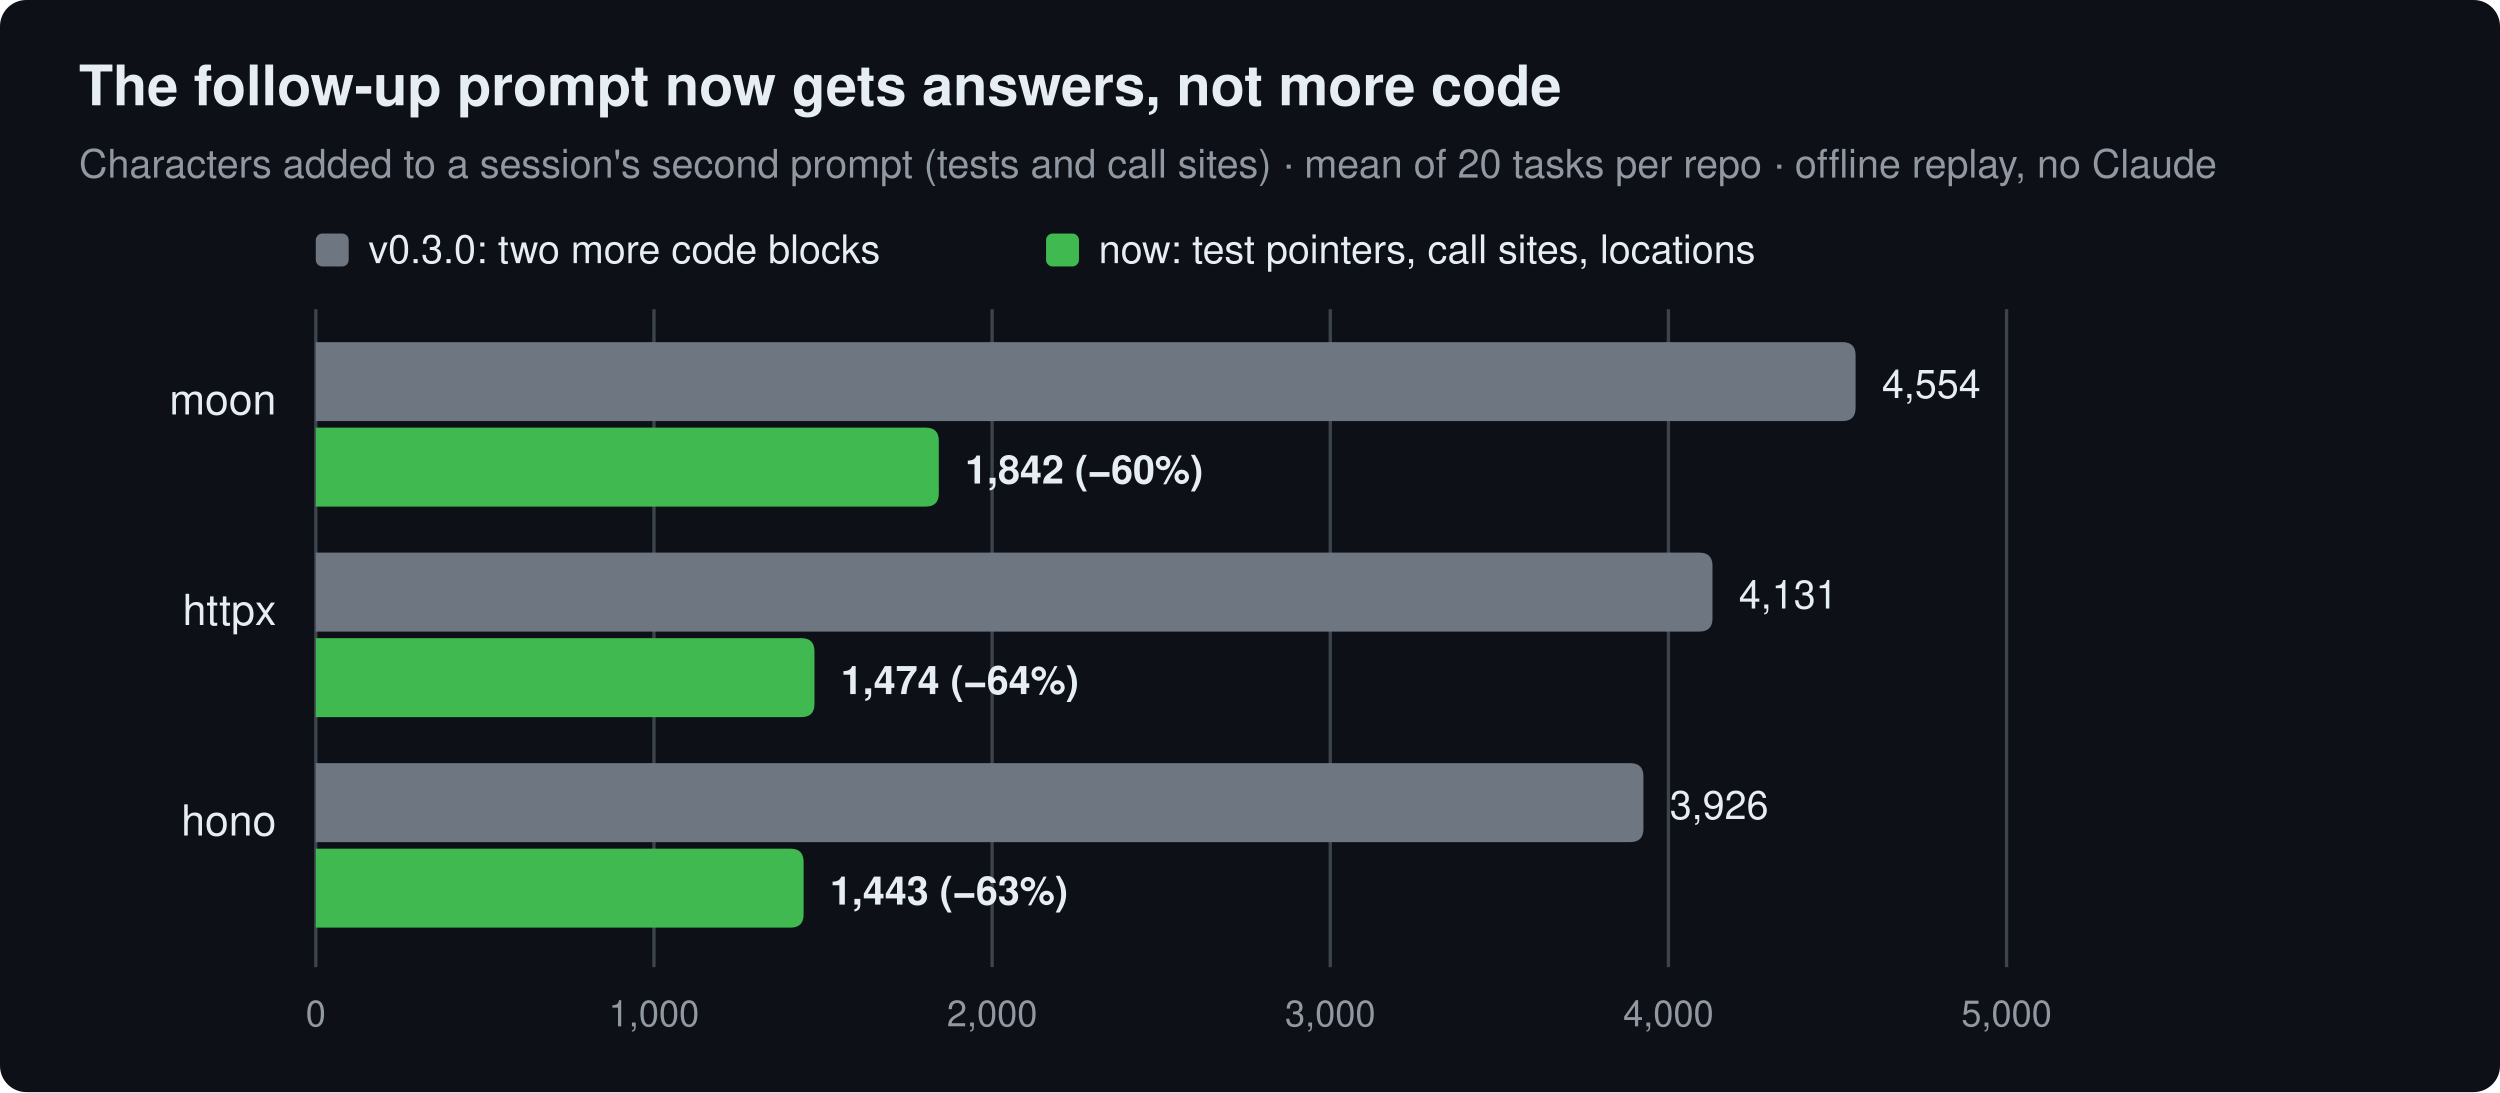
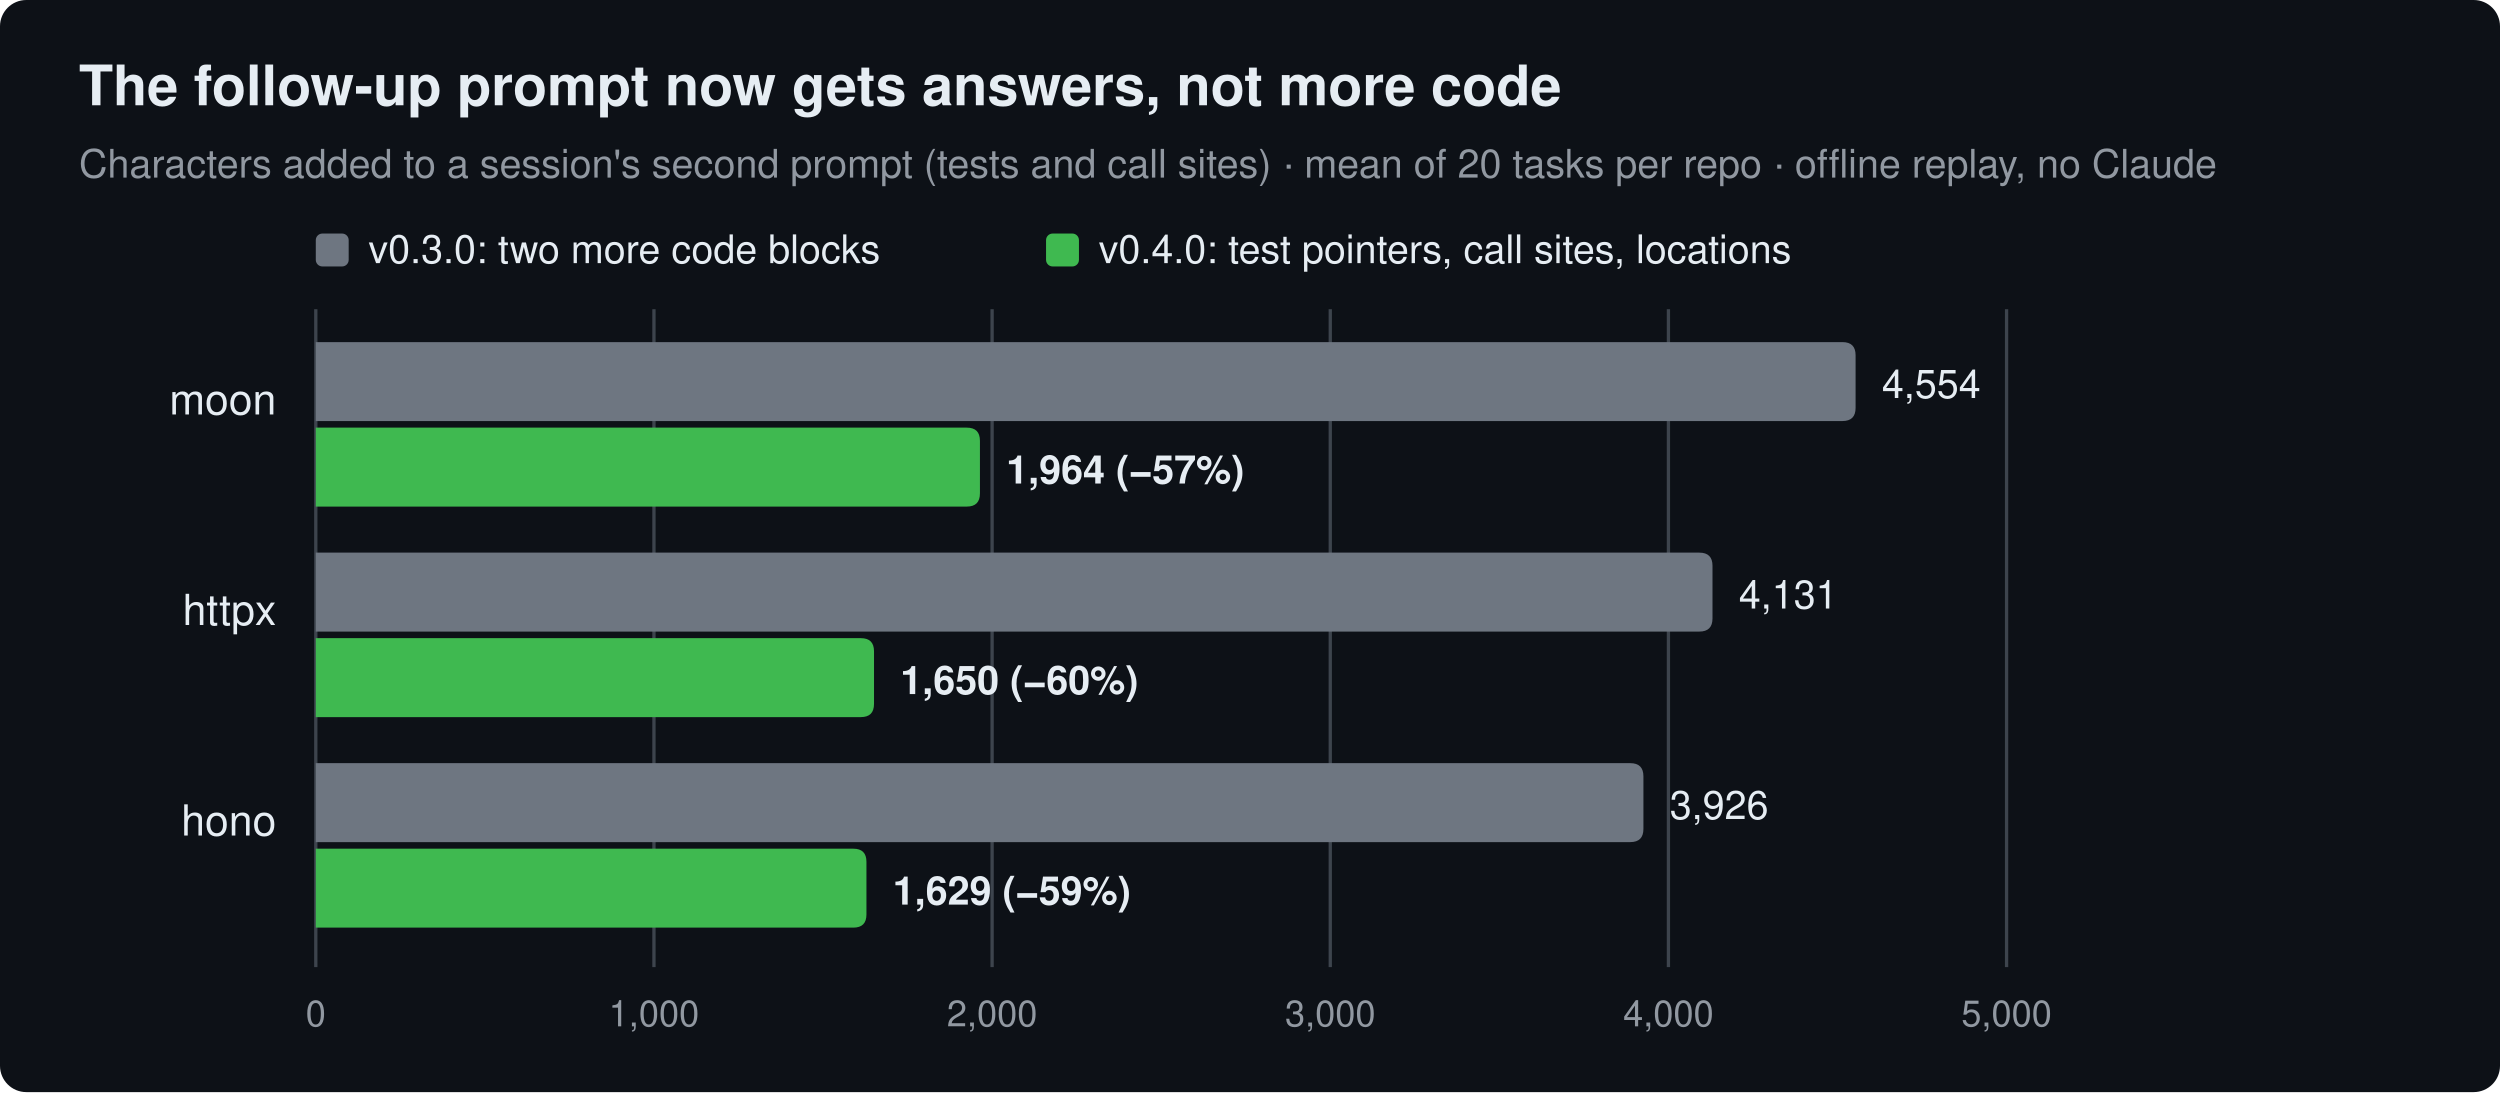
- <svg xmlns="http://www.w3.org/2000/svg" width="760" height="332" viewBox="0 0 760 332" role="img" aria-label="Characters injected into the second prompt, v0.3.0 vs now">
+ <svg xmlns="http://www.w3.org/2000/svg" width="760" height="332" viewBox="0 0 760 332" role="img" aria-label="Characters injected into the second prompt, v0.3.0 vs v0.4.0">
  <rect width="760" height="332" rx="8" fill="#0d1117" />
  <text x="24.0" y="32.0" font-family="-apple-system,BlinkMacSystemFont,'Segoe UI',Helvetica,Arial,sans-serif" font-size="17" fill="#e6edf3" text-anchor="start" font-weight="600">The follow-up prompt now gets answers, not more code</text>
  <text x="24.0" y="54.0" font-family="-apple-system,BlinkMacSystemFont,'Segoe UI',Helvetica,Arial,sans-serif" font-size="12" fill="#9198a1" text-anchor="start" font-weight="normal">Characters added to a session's second prompt (tests and call sites) · mean of 20 tasks per repo · offline replay, no Claude</text>
  <rect x="96" y="71" width="10" height="10" rx="2" fill="#6e7681" />
  <text x="112.0" y="80.0" font-family="-apple-system,BlinkMacSystemFont,'Segoe UI',Helvetica,Arial,sans-serif" font-size="12" fill="#e6edf3" text-anchor="start" font-weight="normal">v0.3.0: two more code blocks</text>
  <rect x="318" y="71" width="10" height="10" rx="2" fill="#3fb950" />
-   <text x="334.0" y="80.0" font-family="-apple-system,BlinkMacSystemFont,'Segoe UI',Helvetica,Arial,sans-serif" font-size="12" fill="#e6edf3" text-anchor="start" font-weight="normal">now: test pointers, call sites, locations</text>
+   <text x="334.0" y="80.0" font-family="-apple-system,BlinkMacSystemFont,'Segoe UI',Helvetica,Arial,sans-serif" font-size="12" fill="#e6edf3" text-anchor="start" font-weight="normal">v0.4.0: test pointers, call sites, locations</text>
  <line x1="96.0" y1="94" x2="96.0" y2="294" stroke="#3d444d" stroke-width="1" />
  <text x="96.0" y="312.0" font-family="-apple-system,BlinkMacSystemFont,'Segoe UI',Helvetica,Arial,sans-serif" font-size="11" fill="#9198a1" text-anchor="middle" font-weight="normal">0</text>
  <line x1="198.8" y1="94" x2="198.8" y2="294" stroke="#3d444d" stroke-width="1" />
  <text x="198.8" y="312.0" font-family="-apple-system,BlinkMacSystemFont,'Segoe UI',Helvetica,Arial,sans-serif" font-size="11" fill="#9198a1" text-anchor="middle" font-weight="normal">1,000</text>
  <line x1="301.6" y1="94" x2="301.6" y2="294" stroke="#3d444d" stroke-width="1" />
  <text x="301.6" y="312.0" font-family="-apple-system,BlinkMacSystemFont,'Segoe UI',Helvetica,Arial,sans-serif" font-size="11" fill="#9198a1" text-anchor="middle" font-weight="normal">2,000</text>
  <line x1="404.4" y1="94" x2="404.4" y2="294" stroke="#3d444d" stroke-width="1" />
  <text x="404.4" y="312.0" font-family="-apple-system,BlinkMacSystemFont,'Segoe UI',Helvetica,Arial,sans-serif" font-size="11" fill="#9198a1" text-anchor="middle" font-weight="normal">3,000</text>
  <line x1="507.2" y1="94" x2="507.2" y2="294" stroke="#3d444d" stroke-width="1" />
  <text x="507.2" y="312.0" font-family="-apple-system,BlinkMacSystemFont,'Segoe UI',Helvetica,Arial,sans-serif" font-size="11" fill="#9198a1" text-anchor="middle" font-weight="normal">4,000</text>
  <line x1="610.0" y1="94" x2="610.0" y2="294" stroke="#3d444d" stroke-width="1" />
  <text x="610.0" y="312.0" font-family="-apple-system,BlinkMacSystemFont,'Segoe UI',Helvetica,Arial,sans-serif" font-size="11" fill="#9198a1" text-anchor="middle" font-weight="normal">5,000</text>
  <text x="84.0" y="126.0" font-family="-apple-system,BlinkMacSystemFont,'Segoe UI',Helvetica,Arial,sans-serif" font-size="13" fill="#e6edf3" text-anchor="end" font-weight="normal">moon</text>
  <path d="M96,104 h464.1 q4,0 4,4 v16 q0,4 -4,4 h-464.1 z" fill="#6e7681" />
  <text x="572.1" y="121.0" font-family="-apple-system,BlinkMacSystemFont,'Segoe UI',Helvetica,Arial,sans-serif" font-size="12" fill="#e6edf3" text-anchor="start" font-weight="normal">4,554</text>
-   <path d="M96,130 h185.4 q4,0 4,4 v16 q0,4 -4,4 h-185.4 z" fill="#3fb950" />
-   <text x="293.4" y="147.0" font-family="-apple-system,BlinkMacSystemFont,'Segoe UI',Helvetica,Arial,sans-serif" font-size="12" fill="#e6edf3" text-anchor="start" font-weight="600">1,842  (−60%)</text>
+   <path d="M96,130 h197.9 q4,0 4,4 v16 q0,4 -4,4 h-197.9 z" fill="#3fb950" />
+   <text x="305.9" y="147.0" font-family="-apple-system,BlinkMacSystemFont,'Segoe UI',Helvetica,Arial,sans-serif" font-size="12" fill="#e6edf3" text-anchor="start" font-weight="600">1,964  (−57%)</text>
  <text x="84.0" y="190.0" font-family="-apple-system,BlinkMacSystemFont,'Segoe UI',Helvetica,Arial,sans-serif" font-size="13" fill="#e6edf3" text-anchor="end" font-weight="normal">httpx</text>
  <path d="M96,168 h420.6 q4,0 4,4 v16 q0,4 -4,4 h-420.6 z" fill="#6e7681" />
  <text x="528.6" y="185.0" font-family="-apple-system,BlinkMacSystemFont,'Segoe UI',Helvetica,Arial,sans-serif" font-size="12" fill="#e6edf3" text-anchor="start" font-weight="normal">4,131</text>
-   <path d="M96,194 h147.6 q4,0 4,4 v16 q0,4 -4,4 h-147.6 z" fill="#3fb950" />
-   <text x="255.6" y="211.0" font-family="-apple-system,BlinkMacSystemFont,'Segoe UI',Helvetica,Arial,sans-serif" font-size="12" fill="#e6edf3" text-anchor="start" font-weight="600">1,474  (−64%)</text>
+   <path d="M96,194 h165.7 q4,0 4,4 v16 q0,4 -4,4 h-165.7 z" fill="#3fb950" />
+   <text x="273.7" y="211.0" font-family="-apple-system,BlinkMacSystemFont,'Segoe UI',Helvetica,Arial,sans-serif" font-size="12" fill="#e6edf3" text-anchor="start" font-weight="600">1,650  (−60%)</text>
  <text x="84.0" y="254.0" font-family="-apple-system,BlinkMacSystemFont,'Segoe UI',Helvetica,Arial,sans-serif" font-size="13" fill="#e6edf3" text-anchor="end" font-weight="normal">hono</text>
  <path d="M96,232 h399.6 q4,0 4,4 v16 q0,4 -4,4 h-399.6 z" fill="#6e7681" />
  <text x="507.6" y="249.0" font-family="-apple-system,BlinkMacSystemFont,'Segoe UI',Helvetica,Arial,sans-serif" font-size="12" fill="#e6edf3" text-anchor="start" font-weight="normal">3,926</text>
-   <path d="M96,258 h144.3 q4,0 4,4 v16 q0,4 -4,4 h-144.3 z" fill="#3fb950" />
-   <text x="252.3" y="275.0" font-family="-apple-system,BlinkMacSystemFont,'Segoe UI',Helvetica,Arial,sans-serif" font-size="12" fill="#e6edf3" text-anchor="start" font-weight="600">1,443  (−63%)</text>
+   <path d="M96,258 h163.4 q4,0 4,4 v16 q0,4 -4,4 h-163.4 z" fill="#3fb950" />
+   <text x="271.4" y="275.0" font-family="-apple-system,BlinkMacSystemFont,'Segoe UI',Helvetica,Arial,sans-serif" font-size="12" fill="#e6edf3" text-anchor="start" font-weight="600">1,629  (−59%)</text>
</svg>
